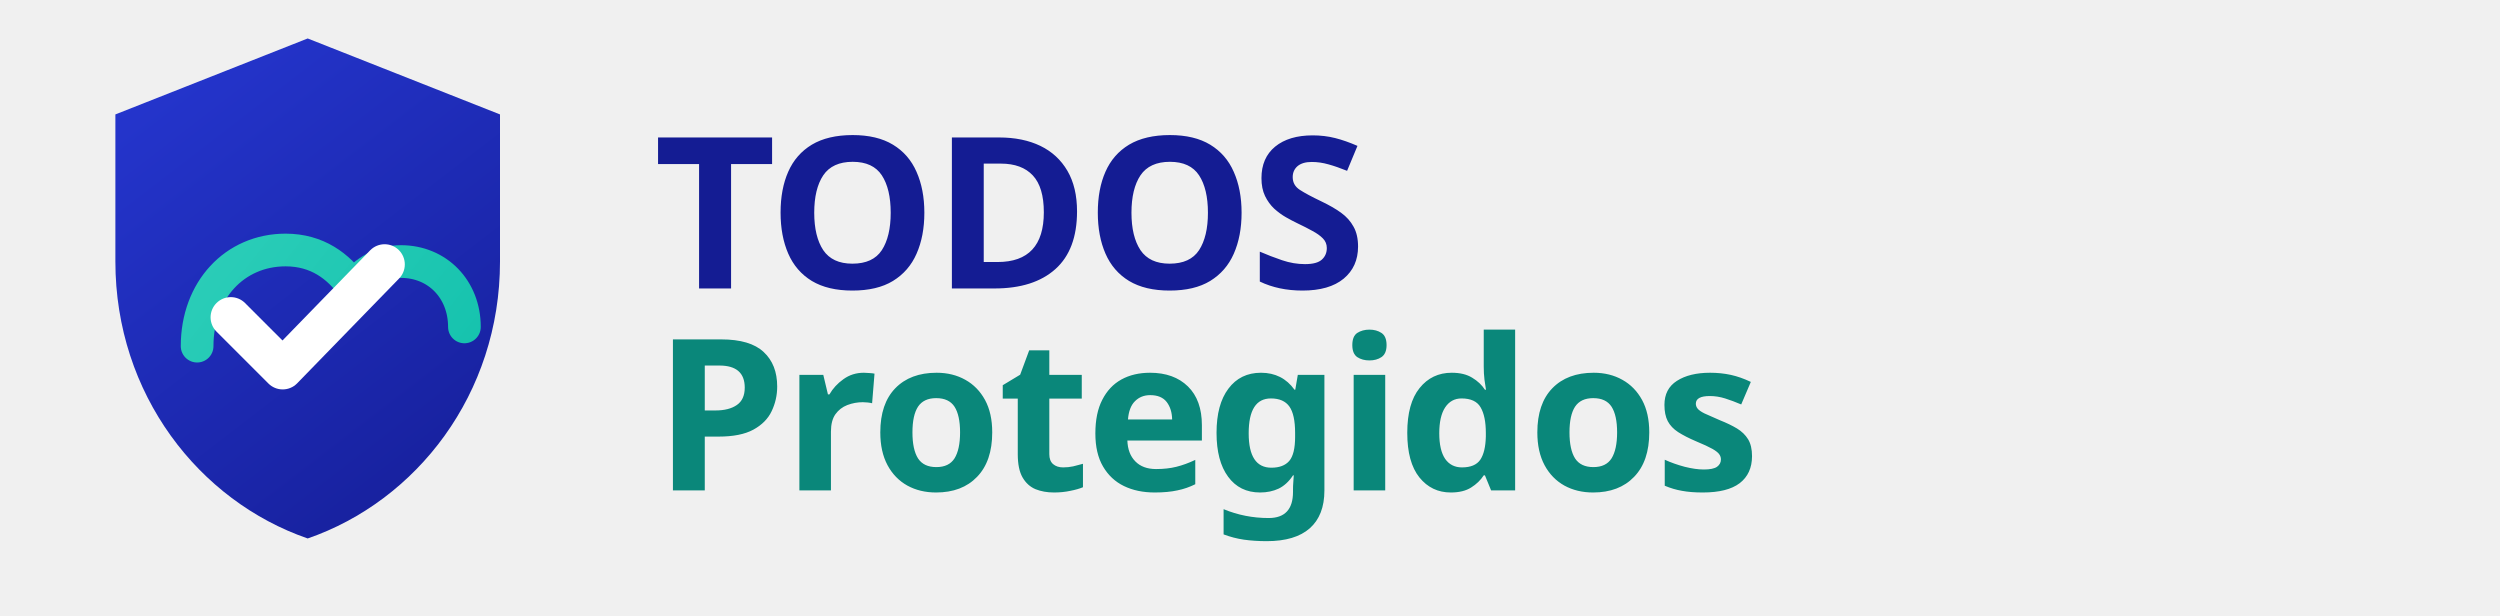
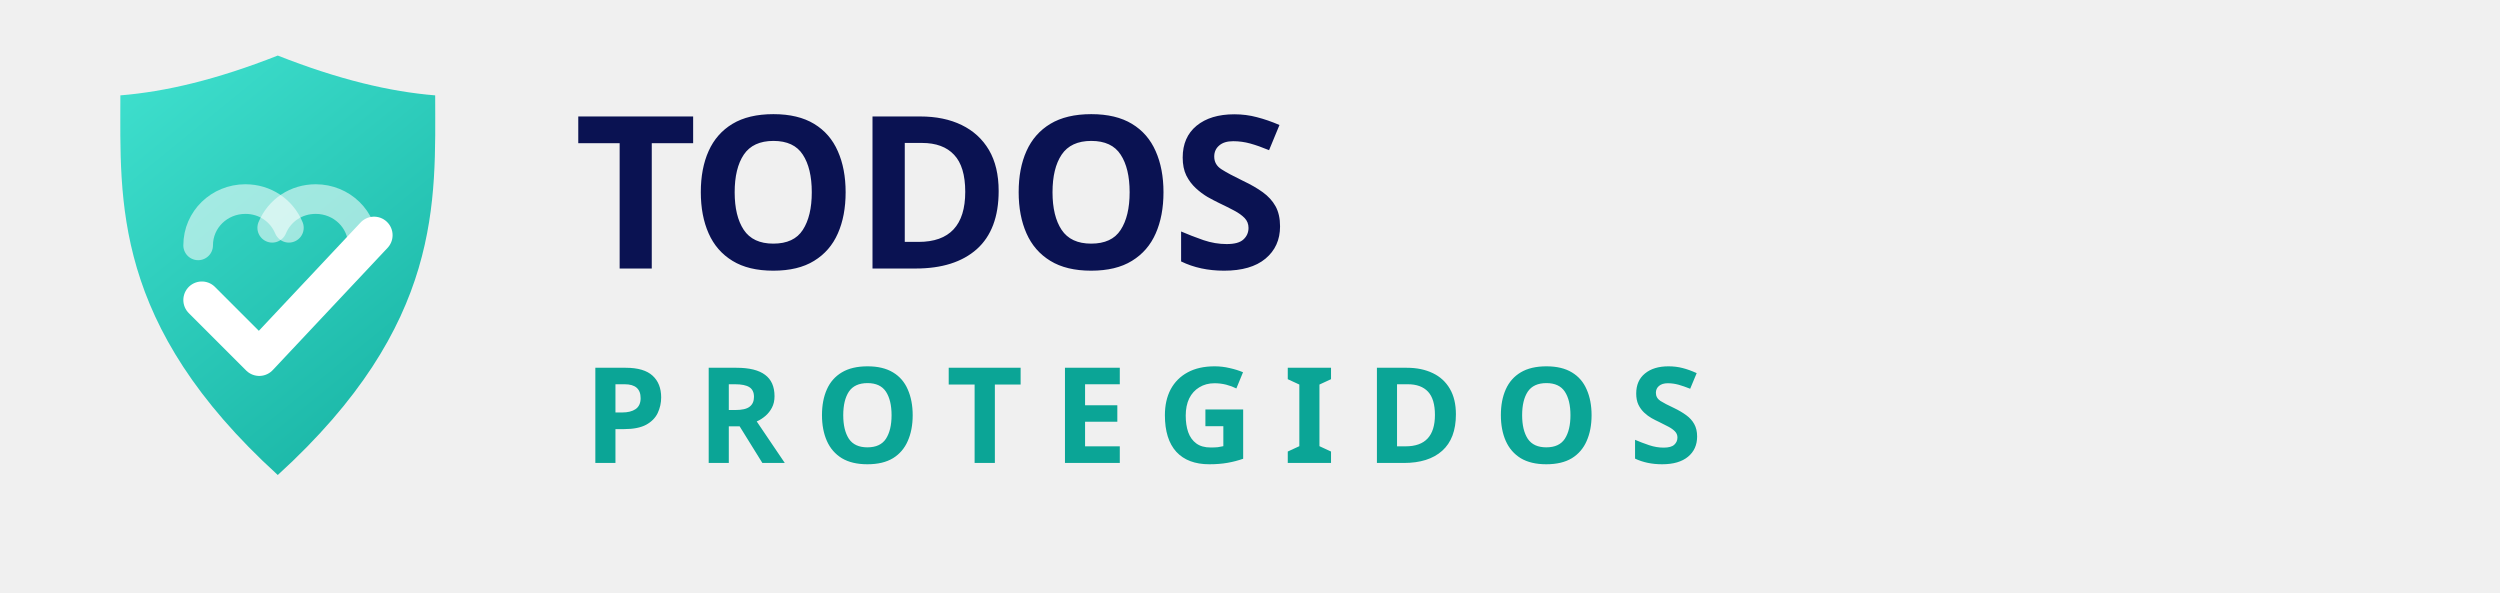
- <svg xmlns="http://www.w3.org/2000/svg" width="260" height="64" viewBox="0 0 260 64" fill="none" role="img" aria-label="Todos Protegidos">
+ <svg xmlns="http://www.w3.org/2000/svg" width="270" height="64" viewBox="0 0 270 64" fill="none" role="img" aria-label="Todos Protegidos">
  <defs>
-     <linearGradient id="tpShieldH" x1="10" y1="6" x2="50" y2="58" gradientUnits="userSpaceOnUse">
-       <stop stop-color="#2536CF" />
-       <stop offset="1" stop-color="#141C93" />
-     </linearGradient>
-     <linearGradient id="tpArcH" x1="16" y1="20" x2="44" y2="42" gradientUnits="userSpaceOnUse">
-       <stop stop-color="#2FCFBA" />
-       <stop offset="1" stop-color="#14C2AD" />
+     <linearGradient id="tpMarkH" x1="8" y1="6" x2="52" y2="60" gradientUnits="userSpaceOnUse">
+       <stop stop-color="#3FE0CE" />
+       <stop offset="1" stop-color="#0BA596" />
    </linearGradient>
  </defs>
-   <g transform="translate(2,2)">
-     <path d="M30 2 50 9.9v15.3C50 39 41.3 50.1 30 54 18.7 50.1 10 39 10 25.2V9.9L30 2Z" fill="url(#tpShieldH)" />
-     <path d="M18.5 34c0-5.8 3.9-10 9.2-10 3.3 0 5.5 1.7 7 3.8 1.3-1.6 3-2.6 5-2.6 3.8 0 6.6 2.9 6.6 6.8" stroke="url(#tpArcH)" stroke-width="3.4" stroke-linecap="round" fill="none" />
-     <path d="M22 31l5.4 5.4L38 25.5" stroke="#FFFFFF" stroke-width="4.2" stroke-linecap="round" stroke-linejoin="round" />
+   <g transform="translate(2,4)">
+     <path d="M28 2c6.6 2.6 12.1 3.9 17 4.3 0 11.4.9 24.7-17 41C10.1 31 11 17.7 11 6.3 15.9 5.9 21.4 4.6 28 2Z" fill="url(#tpMarkH)" />
+     <path d="M19.4 22.5c0-2.8 2.3-5 5.1-5 2.1 0 3.9 1.2 4.7 3.1" stroke="#fff" stroke-width="3.2" stroke-linecap="round" fill="none" opacity=".55" />
+     <path d="M37.2 22.5c0-2.8-2.3-5-5.1-5-2.1 0-3.9 1.2-4.7 3.1" stroke="#fff" stroke-width="3.2" stroke-linecap="round" fill="none" opacity=".55" />
+     <path d="M19.8 28.4 26 34.6 38.4 21.4" stroke="#fff" stroke-width="4" stroke-linecap="round" stroke-linejoin="round" />
  </g>
-   <text x="68" y="30" font-family="Poppins, Segoe UI, sans-serif" font-size="22" font-weight="800" letter-spacing="-.4" fill="#141C93">TODOS</text>
-   <text x="68" y="51" font-family="Poppins, Segoe UI, sans-serif" font-size="22" font-weight="700" letter-spacing="-.4" fill="#0A877A">Protegidos</text>
+   <text x="62" y="29" font-family="Poppins, Segoe UI, sans-serif" font-size="23" font-weight="800" letter-spacing="-.5" fill="#0A1252">TODOS</text>
+   <text x="63" y="50" font-family="Poppins, Segoe UI, sans-serif" font-size="14.4" font-weight="700" letter-spacing="3.2" fill="#0BA596">PROTEGIDOS</text>
</svg>
